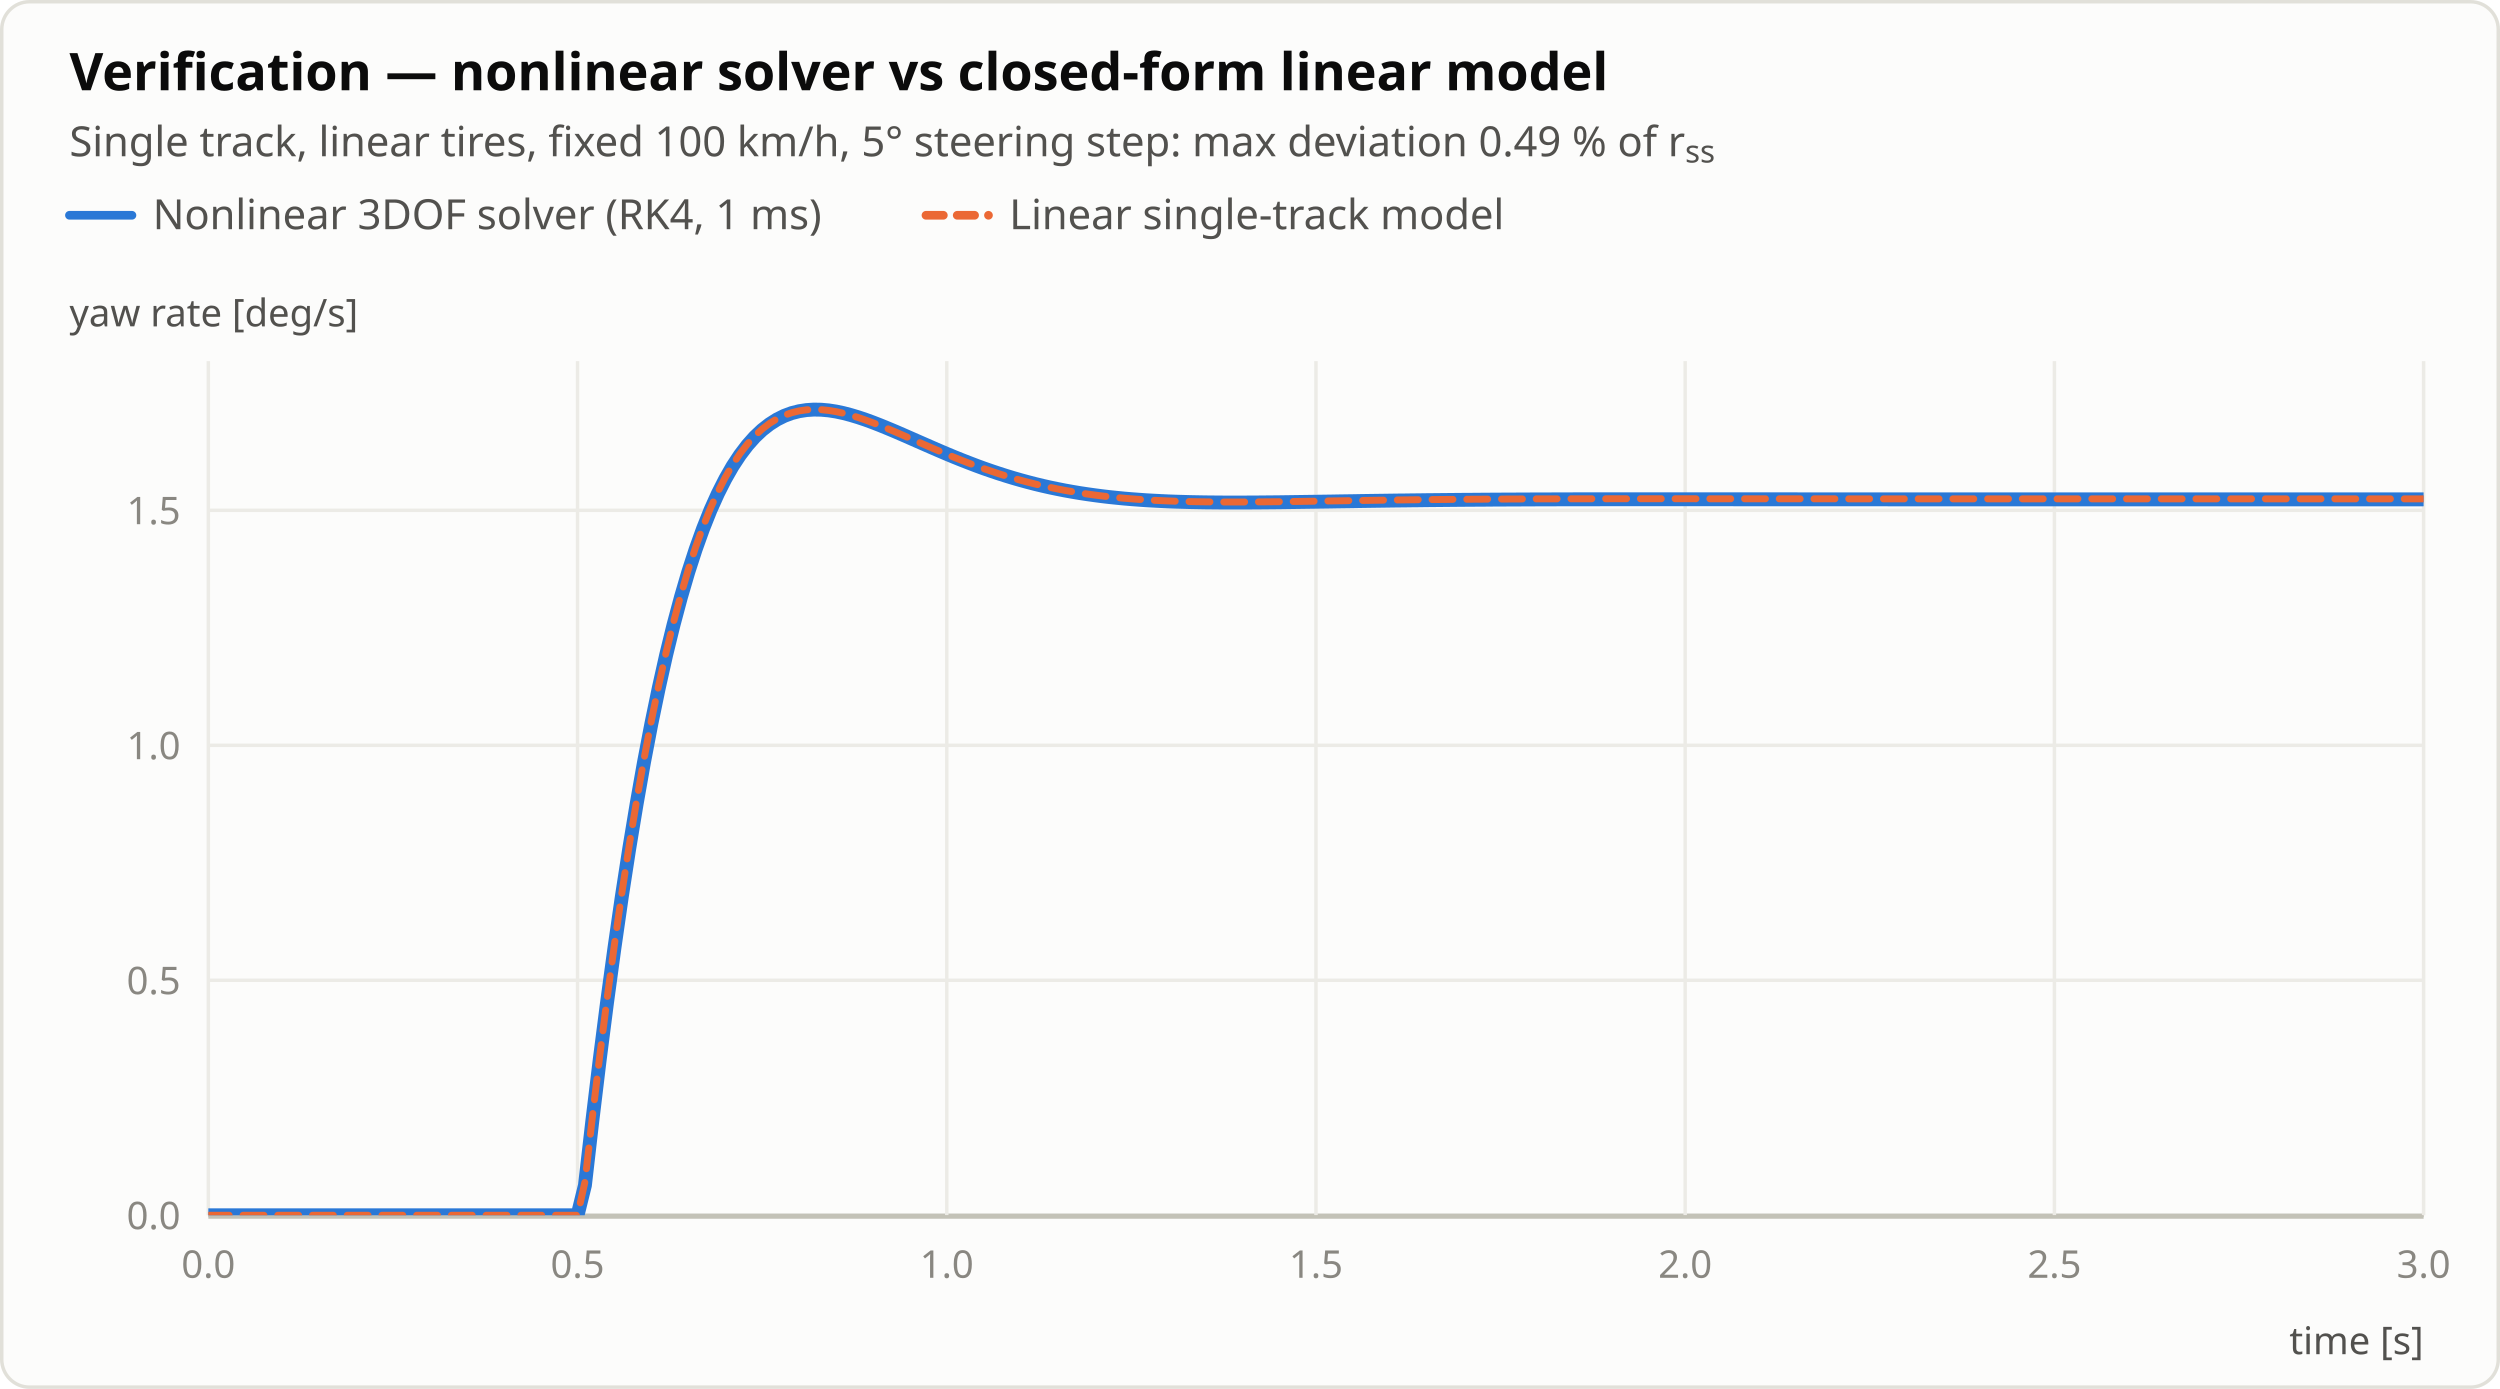
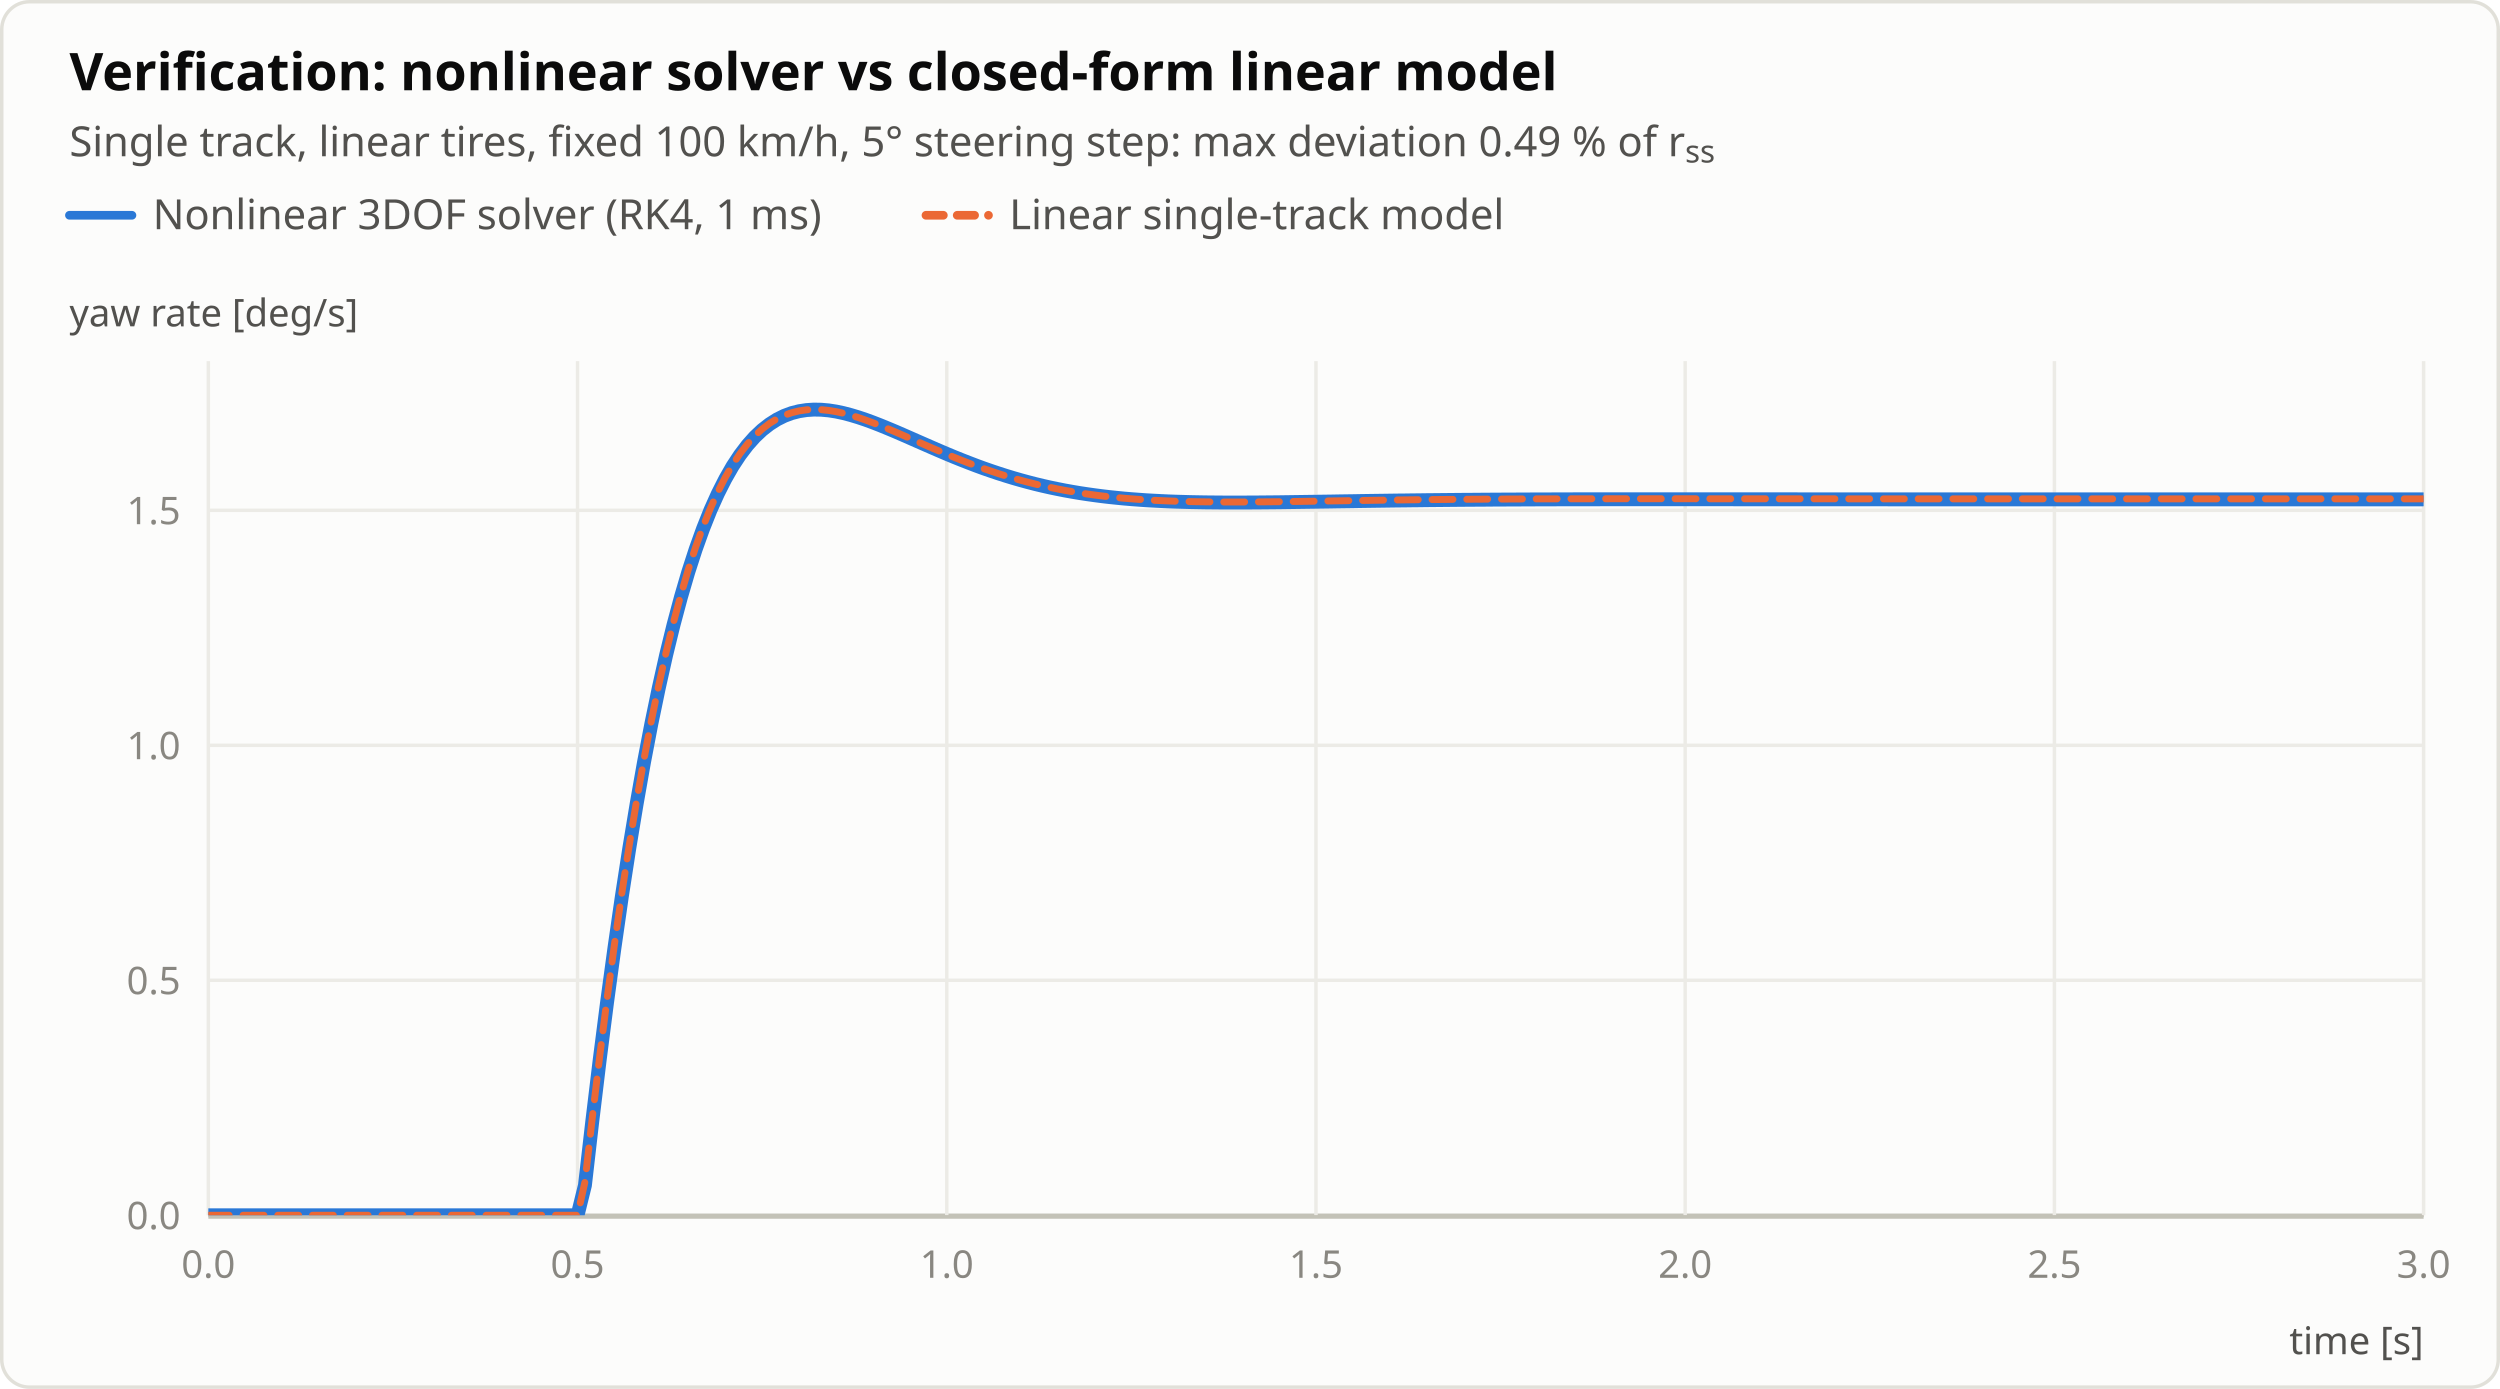
- <svg xmlns="http://www.w3.org/2000/svg" viewBox="0 0 720 400" width="720" height="400" font-family="-apple-system, BlinkMacSystemFont, 'Segoe UI', 'Noto Sans', Helvetica, Arial, sans-serif" role="img" aria-label="Verification — nonlinear solver vs closed-form linear model">
+ <svg xmlns="http://www.w3.org/2000/svg" viewBox="0 0 720 400" width="720" height="400" font-family="-apple-system, BlinkMacSystemFont, 'Segoe UI', 'Noto Sans', Helvetica, Arial, sans-serif" role="img" aria-label="Verification: nonlinear solver vs closed-form linear model">
  <rect x="0.5" y="0.5" width="719" height="399" rx="8" fill="#fcfcfb" stroke="#e1e0d9" />
-   <text x="20" y="26" font-size="15" font-weight="600" fill="#0b0b0b">Verification — nonlinear solver vs closed-form linear model</text>
+   <text x="20" y="26" font-size="15" font-weight="600" fill="#0b0b0b">Verification: nonlinear solver vs closed-form linear model</text>
  <text x="20" y="45" font-size="12" fill="#52514e">Single track, linear tires, fixed 100 km/h, 5° steering step: max deviation 0.49 % of r<tspan baseline-shift="sub" font-size="75%">ss</tspan>
  </text>
  <line x1="20" y1="62" x2="38" y2="62" stroke="#2a78d6" stroke-width="2.5" stroke-linecap="round" />
  <text x="44" y="66" font-size="12" fill="#52514e">Nonlinear 3DOF solver (RK4, 1 ms)</text>
  <line x1="266.68" y1="62" x2="284.68" y2="62" stroke="#eb6834" stroke-width="2.5" stroke-linecap="round" stroke-dasharray="5 4" />
  <text x="290.68" y="66" font-size="12" fill="#52514e">Linear single-track model</text>
  <line x1="60" y1="350" x2="698" y2="350" stroke="#c3c2b7" />
  <text x="52" y="354" font-size="11" fill="#898781" text-anchor="end">0.0</text>
  <line x1="60" y1="282.32" x2="698" y2="282.32" stroke="#ecebe6" />
  <text x="52" y="286.32" font-size="11" fill="#898781" text-anchor="end">0.5</text>
  <line x1="60" y1="214.65" x2="698" y2="214.65" stroke="#ecebe6" />
  <text x="52" y="218.65" font-size="11" fill="#898781" text-anchor="end">1.0</text>
  <line x1="60" y1="146.97" x2="698" y2="146.97" stroke="#ecebe6" />
  <text x="52" y="150.97" font-size="11" fill="#898781" text-anchor="end">1.5</text>
  <line x1="60" y1="104" x2="60" y2="350" stroke="#ecebe6" />
  <text x="60" y="368" font-size="11" fill="#898781" text-anchor="middle">0.0</text>
  <line x1="166.33" y1="104" x2="166.33" y2="350" stroke="#ecebe6" />
  <text x="166.33" y="368" font-size="11" fill="#898781" text-anchor="middle">0.5</text>
  <line x1="272.67" y1="104" x2="272.67" y2="350" stroke="#ecebe6" />
  <text x="272.67" y="368" font-size="11" fill="#898781" text-anchor="middle">1.0</text>
  <line x1="379" y1="104" x2="379" y2="350" stroke="#ecebe6" />
  <text x="379" y="368" font-size="11" fill="#898781" text-anchor="middle">1.5</text>
  <line x1="485.33" y1="104" x2="485.33" y2="350" stroke="#ecebe6" />
  <text x="485.33" y="368" font-size="11" fill="#898781" text-anchor="middle">2.0</text>
  <line x1="591.67" y1="104" x2="591.67" y2="350" stroke="#ecebe6" />
  <text x="591.67" y="368" font-size="11" fill="#898781" text-anchor="middle">2.5</text>
  <line x1="698" y1="104" x2="698" y2="350" stroke="#ecebe6" />
  <text x="698" y="368" font-size="11" fill="#898781" text-anchor="middle">3.0</text>
  <line x1="60" y1="350.5" x2="698" y2="350.5" stroke="#c3c2b7" />
  <text x="20" y="94" font-size="11" fill="#52514e">yaw rate [deg/s]</text>
  <text x="698" y="390" font-size="11" fill="#52514e" text-anchor="end">time [s]</text>
  <clipPath id="c-verify-light">
    <rect x="60" y="104" width="638" height="246" />
  </clipPath>
  <g clip-path="url(#c-verify-light)">
    <path d="M60,350L62.13,350L64.25,350L66.38,350L68.51,350L70.63,350L72.76,350L74.89,350L77.01,350L79.14,350L81.27,350L83.39,350L85.52,350L87.65,350L89.77,350L91.9,350L94.03,350L96.15,350L98.28,350L100.41,350L102.53,350L104.66,350L106.79,350L108.91,350L111.04,350L113.17,350L115.29,350L117.42,350L119.55,350L121.67,350L123.8,350L125.93,350L128.05,350L130.18,350L132.31,350L134.43,350L136.56,350L138.69,350L140.81,350L142.94,350L145.07,350L147.19,350L149.32,350L151.45,350L153.57,350L155.7,350L157.83,350L159.95,350L162.08,350L164.21,350L166.33,350L168.46,341.38L170.59,322.83L172.71,305.24L174.84,288.61L176.97,272.93L179.09,258.2L181.22,244.4L183.35,231.52L185.47,219.53L187.6,208.4L189.73,198.12L191.85,188.64L193.98,179.94L196.11,171.98L198.23,164.74L200.36,158.17L202.49,152.24L204.61,146.92L206.74,142.18L208.87,137.97L210.99,134.26L213.12,131.03L215.25,128.23L217.37,125.84L219.5,123.83L221.63,122.17L223.75,120.82L225.88,119.76L228.01,118.97L230.13,118.43L232.26,118.1L234.39,117.96L236.51,118L238.64,118.19L240.77,118.52L242.89,118.97L245.02,119.53L247.15,120.17L249.27,120.88L251.4,121.66L253.53,122.49L255.65,123.36L257.78,124.25L259.91,125.17L262.03,126.1L264.16,127.04L266.29,127.97L268.41,128.9L270.54,129.82L272.67,130.73L274.79,131.61L276.92,132.47L279.05,133.3L281.17,134.11L283.3,134.89L285.43,135.63L287.55,136.34L289.68,137.02L291.81,137.67L293.93,138.28L296.06,138.86L298.19,139.41L300.31,139.92L302.44,140.4L304.57,140.84L306.69,141.26L308.82,141.64L310.95,142L313.07,142.32L315.2,142.62L317.33,142.9L319.45,143.15L321.58,143.37L323.71,143.58L325.83,143.76L327.96,143.92L330.09,144.07L332.21,144.19L334.34,144.3L336.47,144.4L338.59,144.48L340.72,144.54L342.85,144.6L344.97,144.64L347.1,144.68L349.23,144.7L351.35,144.72L353.48,144.73L355.61,144.73L357.73,144.73L359.86,144.72L361.99,144.71L364.11,144.69L366.24,144.67L368.37,144.65L370.49,144.62L372.62,144.59L374.75,144.56L376.87,144.53L379,144.5L381.13,144.47L383.25,144.44L385.38,144.4L387.51,144.37L389.63,144.34L391.76,144.3L393.89,144.27L396.01,144.24L398.14,144.21L400.27,144.18L402.39,144.15L404.52,144.13L406.65,144.1L408.77,144.08L410.9,144.05L413.03,144.03L415.15,144.01L417.28,143.99L419.41,143.97L421.53,143.95L423.66,143.94L425.79,143.92L427.91,143.91L430.04,143.89L432.17,143.88L434.29,143.87L436.42,143.86L438.55,143.85L440.67,143.84L442.8,143.83L444.93,143.83L447.05,143.82L449.18,143.81L451.31,143.81L453.43,143.8L455.56,143.8L457.69,143.8L459.81,143.8L461.94,143.79L464.07,143.79L466.19,143.79L468.32,143.79L470.45,143.79L472.57,143.79L474.7,143.79L476.83,143.79L478.95,143.79L481.08,143.79L483.21,143.79L485.33,143.79L487.46,143.79L489.59,143.79L491.71,143.79L493.84,143.79L495.97,143.79L498.09,143.79L500.22,143.8L502.35,143.8L504.47,143.8L506.6,143.8L508.73,143.8L510.85,143.8L512.98,143.8L515.11,143.8L517.23,143.8L519.36,143.81L521.49,143.81L523.61,143.81L525.74,143.81L527.87,143.81L529.99,143.81L532.12,143.81L534.25,143.81L536.37,143.81L538.5,143.81L540.63,143.81L542.75,143.81L544.88,143.82L547.01,143.82L549.13,143.82L551.26,143.82L553.39,143.82L555.51,143.82L557.64,143.82L559.77,143.82L561.89,143.82L564.02,143.82L566.15,143.82L568.27,143.82L570.4,143.82L572.53,143.82L574.65,143.82L576.78,143.82L578.91,143.82L581.03,143.82L583.16,143.82L585.29,143.82L587.41,143.82L589.54,143.82L591.67,143.82L593.79,143.82L595.92,143.82L598.05,143.82L600.17,143.82L602.3,143.82L604.43,143.82L606.55,143.82L608.68,143.82L610.81,143.82L612.93,143.82L615.06,143.82L617.19,143.82L619.31,143.82L621.44,143.82L623.57,143.82L625.69,143.82L627.82,143.82L629.95,143.82L632.07,143.82L634.2,143.82L636.33,143.82L638.45,143.82L640.58,143.82L642.71,143.82L644.83,143.82L646.96,143.82L649.09,143.82L651.21,143.82L653.34,143.82L655.47,143.82L657.59,143.82L659.72,143.82L661.85,143.82L663.97,143.82L666.1,143.82L668.23,143.82L670.35,143.82L672.48,143.82L674.61,143.82L676.73,143.82L678.86,143.82L680.99,143.82L683.11,143.82L685.24,143.82L687.37,143.82L689.49,143.82L691.62,143.82L693.75,143.82L695.87,143.82L698,143.82" fill="none" stroke="#2a78d6" stroke-width="4" stroke-linejoin="round" stroke-linecap="round" />
    <path d="M60,350L62.13,350L64.25,350L66.38,350L68.51,350L70.63,350L72.76,350L74.89,350L77.01,350L79.14,350L81.27,350L83.39,350L85.52,350L87.65,350L89.77,350L91.9,350L94.03,350L96.15,350L98.28,350L100.41,350L102.53,350L104.66,350L106.79,350L108.91,350L111.04,350L113.17,350L115.29,350L117.42,350L119.55,350L121.67,350L123.8,350L125.93,350L128.05,350L130.18,350L132.31,350L134.43,350L136.56,350L138.69,350L140.81,350L142.94,350L145.07,350L147.19,350L149.32,350L151.45,350L153.57,350L155.7,350L157.83,350L159.95,350L162.08,350L164.21,350L166.33,350L168.46,340.4L170.59,321.83L172.71,304.23L174.84,287.59L176.97,271.92L179.09,257.2L181.22,243.43L183.35,230.56L185.47,218.6L187.6,207.5L189.73,197.25L191.85,187.81L193.98,179.15L196.11,171.24L198.23,164.04L200.36,157.51L202.49,151.63L204.61,146.36L206.74,141.66L208.87,137.49L210.99,133.83L213.12,130.64L215.25,127.89L217.37,125.54L219.5,123.57L221.63,121.94L223.75,120.63L225.88,119.61L228.01,118.86L230.13,118.34L232.26,118.03L234.39,117.92L236.51,117.99L238.64,118.2L240.77,118.55L242.89,119.02L245.02,119.59L247.15,120.24L249.27,120.97L251.4,121.76L253.53,122.59L255.65,123.46L257.78,124.36L259.91,125.29L262.03,126.22L264.16,127.15L266.29,128.09L268.41,129.02L270.54,129.93L272.67,130.83L274.79,131.71L276.92,132.56L279.05,133.39L281.17,134.19L283.3,134.96L285.43,135.69L287.55,136.4L289.68,137.07L291.81,137.71L293.93,138.31L296.06,138.88L298.19,139.41L300.31,139.92L302.44,140.38L304.57,140.82L306.69,141.23L308.82,141.6L310.95,141.95L313.07,142.27L315.2,142.56L317.33,142.83L319.45,143.07L321.58,143.29L323.71,143.49L325.83,143.66L327.96,143.82L330.09,143.96L332.21,144.08L334.34,144.18L336.47,144.27L338.59,144.35L340.72,144.41L342.85,144.46L344.97,144.5L347.1,144.53L349.23,144.56L351.35,144.57L353.48,144.58L355.61,144.58L357.73,144.57L359.86,144.56L361.99,144.55L364.11,144.53L366.24,144.51L368.37,144.49L370.49,144.46L372.62,144.43L374.75,144.4L376.87,144.37L379,144.34L381.13,144.3L383.25,144.27L385.38,144.24L387.51,144.21L389.63,144.17L391.76,144.14L393.89,144.11L396.01,144.08L398.14,144.05L400.27,144.02L402.39,143.99L404.52,143.97L406.65,143.94L408.77,143.92L410.9,143.89L413.03,143.87L415.15,143.85L417.28,143.83L419.41,143.81L421.53,143.8L423.66,143.78L425.79,143.77L427.91,143.75L430.04,143.74L432.17,143.73L434.29,143.72L436.42,143.71L438.55,143.7L440.67,143.69L442.8,143.68L444.93,143.68L447.05,143.67L449.18,143.67L451.31,143.66L453.43,143.66L455.56,143.65L457.69,143.65L459.81,143.65L461.94,143.65L464.07,143.64L466.19,143.64L468.32,143.64L470.45,143.64L472.57,143.64L474.7,143.64L476.83,143.64L478.95,143.64L481.08,143.64L483.21,143.64L485.33,143.64L487.46,143.64L489.59,143.65L491.71,143.65L493.84,143.65L495.97,143.65L498.09,143.65L500.22,143.65L502.35,143.65L504.47,143.65L506.6,143.65L508.73,143.65L510.85,143.66L512.98,143.66L515.11,143.66L517.23,143.66L519.36,143.66L521.49,143.66L523.61,143.66L525.74,143.66L527.87,143.66L529.99,143.66L532.12,143.67L534.25,143.67L536.37,143.67L538.5,143.67L540.63,143.67L542.75,143.67L544.88,143.67L547.01,143.67L549.13,143.67L551.26,143.67L553.39,143.67L555.51,143.67L557.64,143.67L559.77,143.67L561.89,143.67L564.02,143.67L566.15,143.67L568.27,143.67L570.4,143.67L572.53,143.67L574.65,143.67L576.78,143.67L578.91,143.67L581.03,143.67L583.16,143.67L585.29,143.67L587.41,143.67L589.54,143.67L591.67,143.67L593.79,143.67L595.92,143.67L598.05,143.67L600.17,143.67L602.3,143.67L604.43,143.67L606.55,143.67L608.68,143.67L610.81,143.67L612.93,143.67L615.06,143.67L617.19,143.67L619.31,143.67L621.44,143.67L623.57,143.67L625.69,143.67L627.82,143.67L629.95,143.67L632.07,143.67L634.2,143.67L636.33,143.67L638.45,143.67L640.58,143.67L642.71,143.67L644.83,143.67L646.96,143.67L649.09,143.67L651.21,143.67L653.34,143.67L655.47,143.67L657.59,143.67L659.72,143.67L661.85,143.67L663.97,143.67L666.1,143.67L668.23,143.67L670.35,143.67L672.48,143.67L674.61,143.67L676.73,143.67L678.86,143.67L680.99,143.67L683.11,143.67L685.24,143.67L687.37,143.67L689.49,143.67L691.62,143.67L693.75,143.67L695.87,143.67L698,143.67" fill="none" stroke="#eb6834" stroke-width="2" stroke-linejoin="round" stroke-linecap="round" stroke-dasharray="6 4" />
  </g>
</svg>
